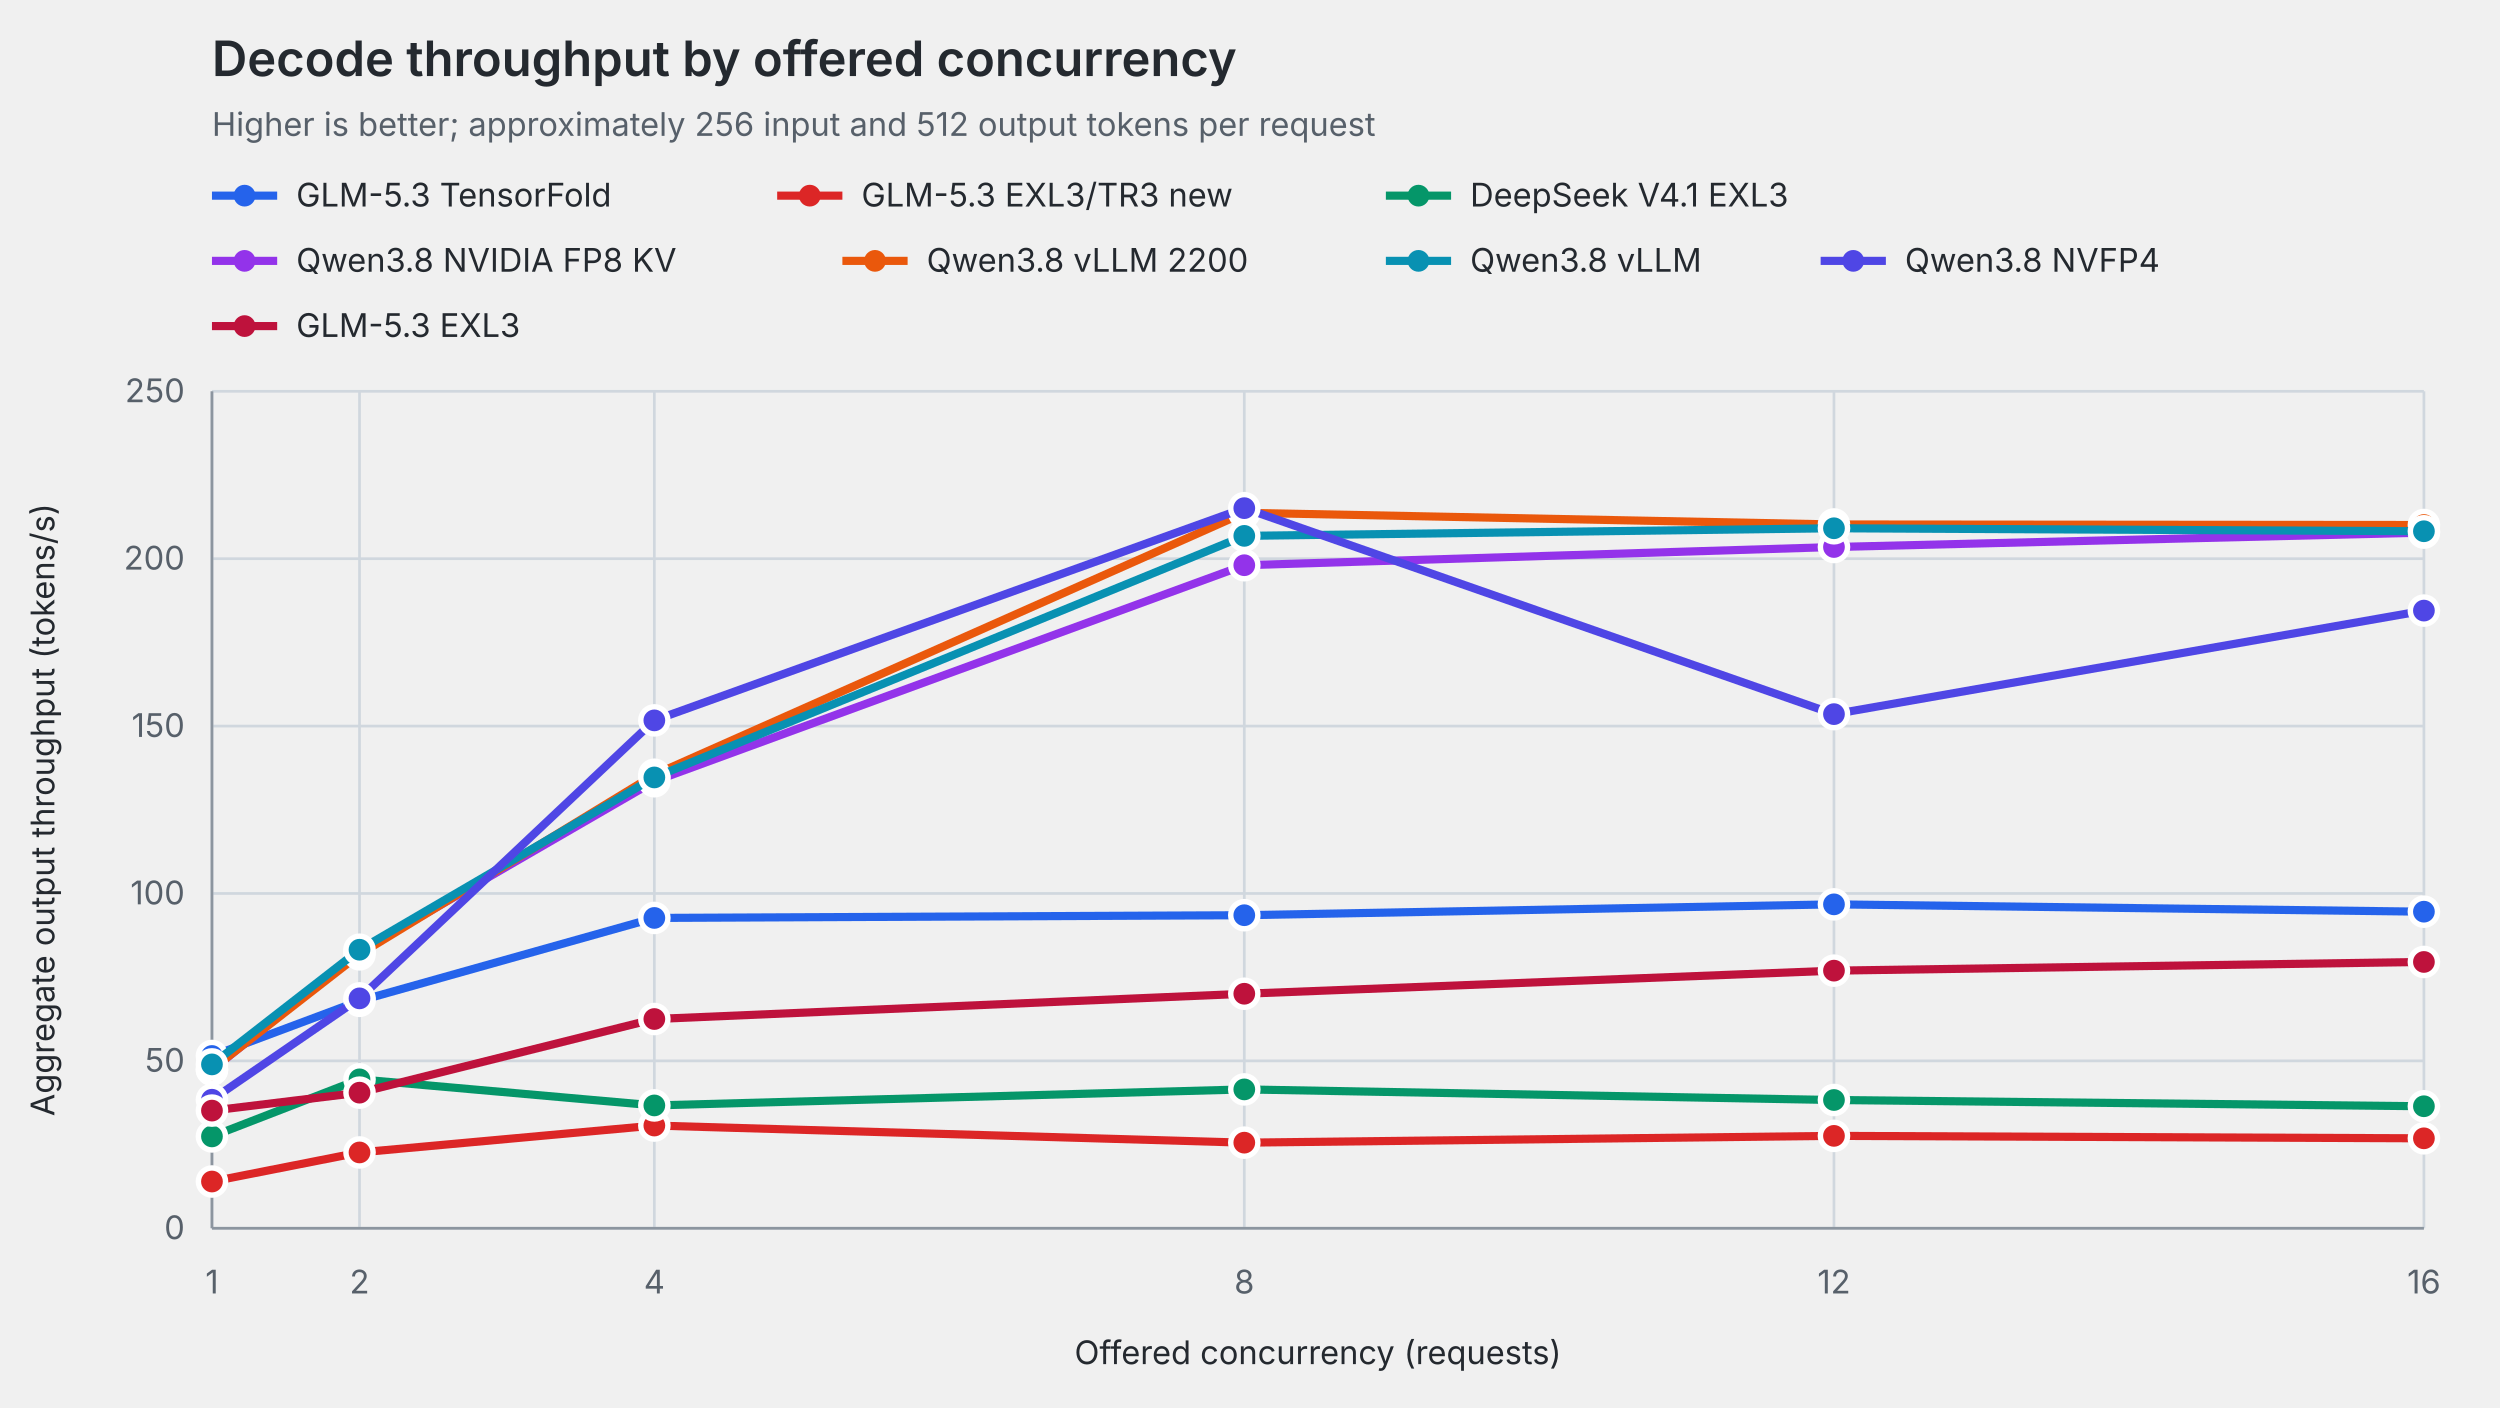
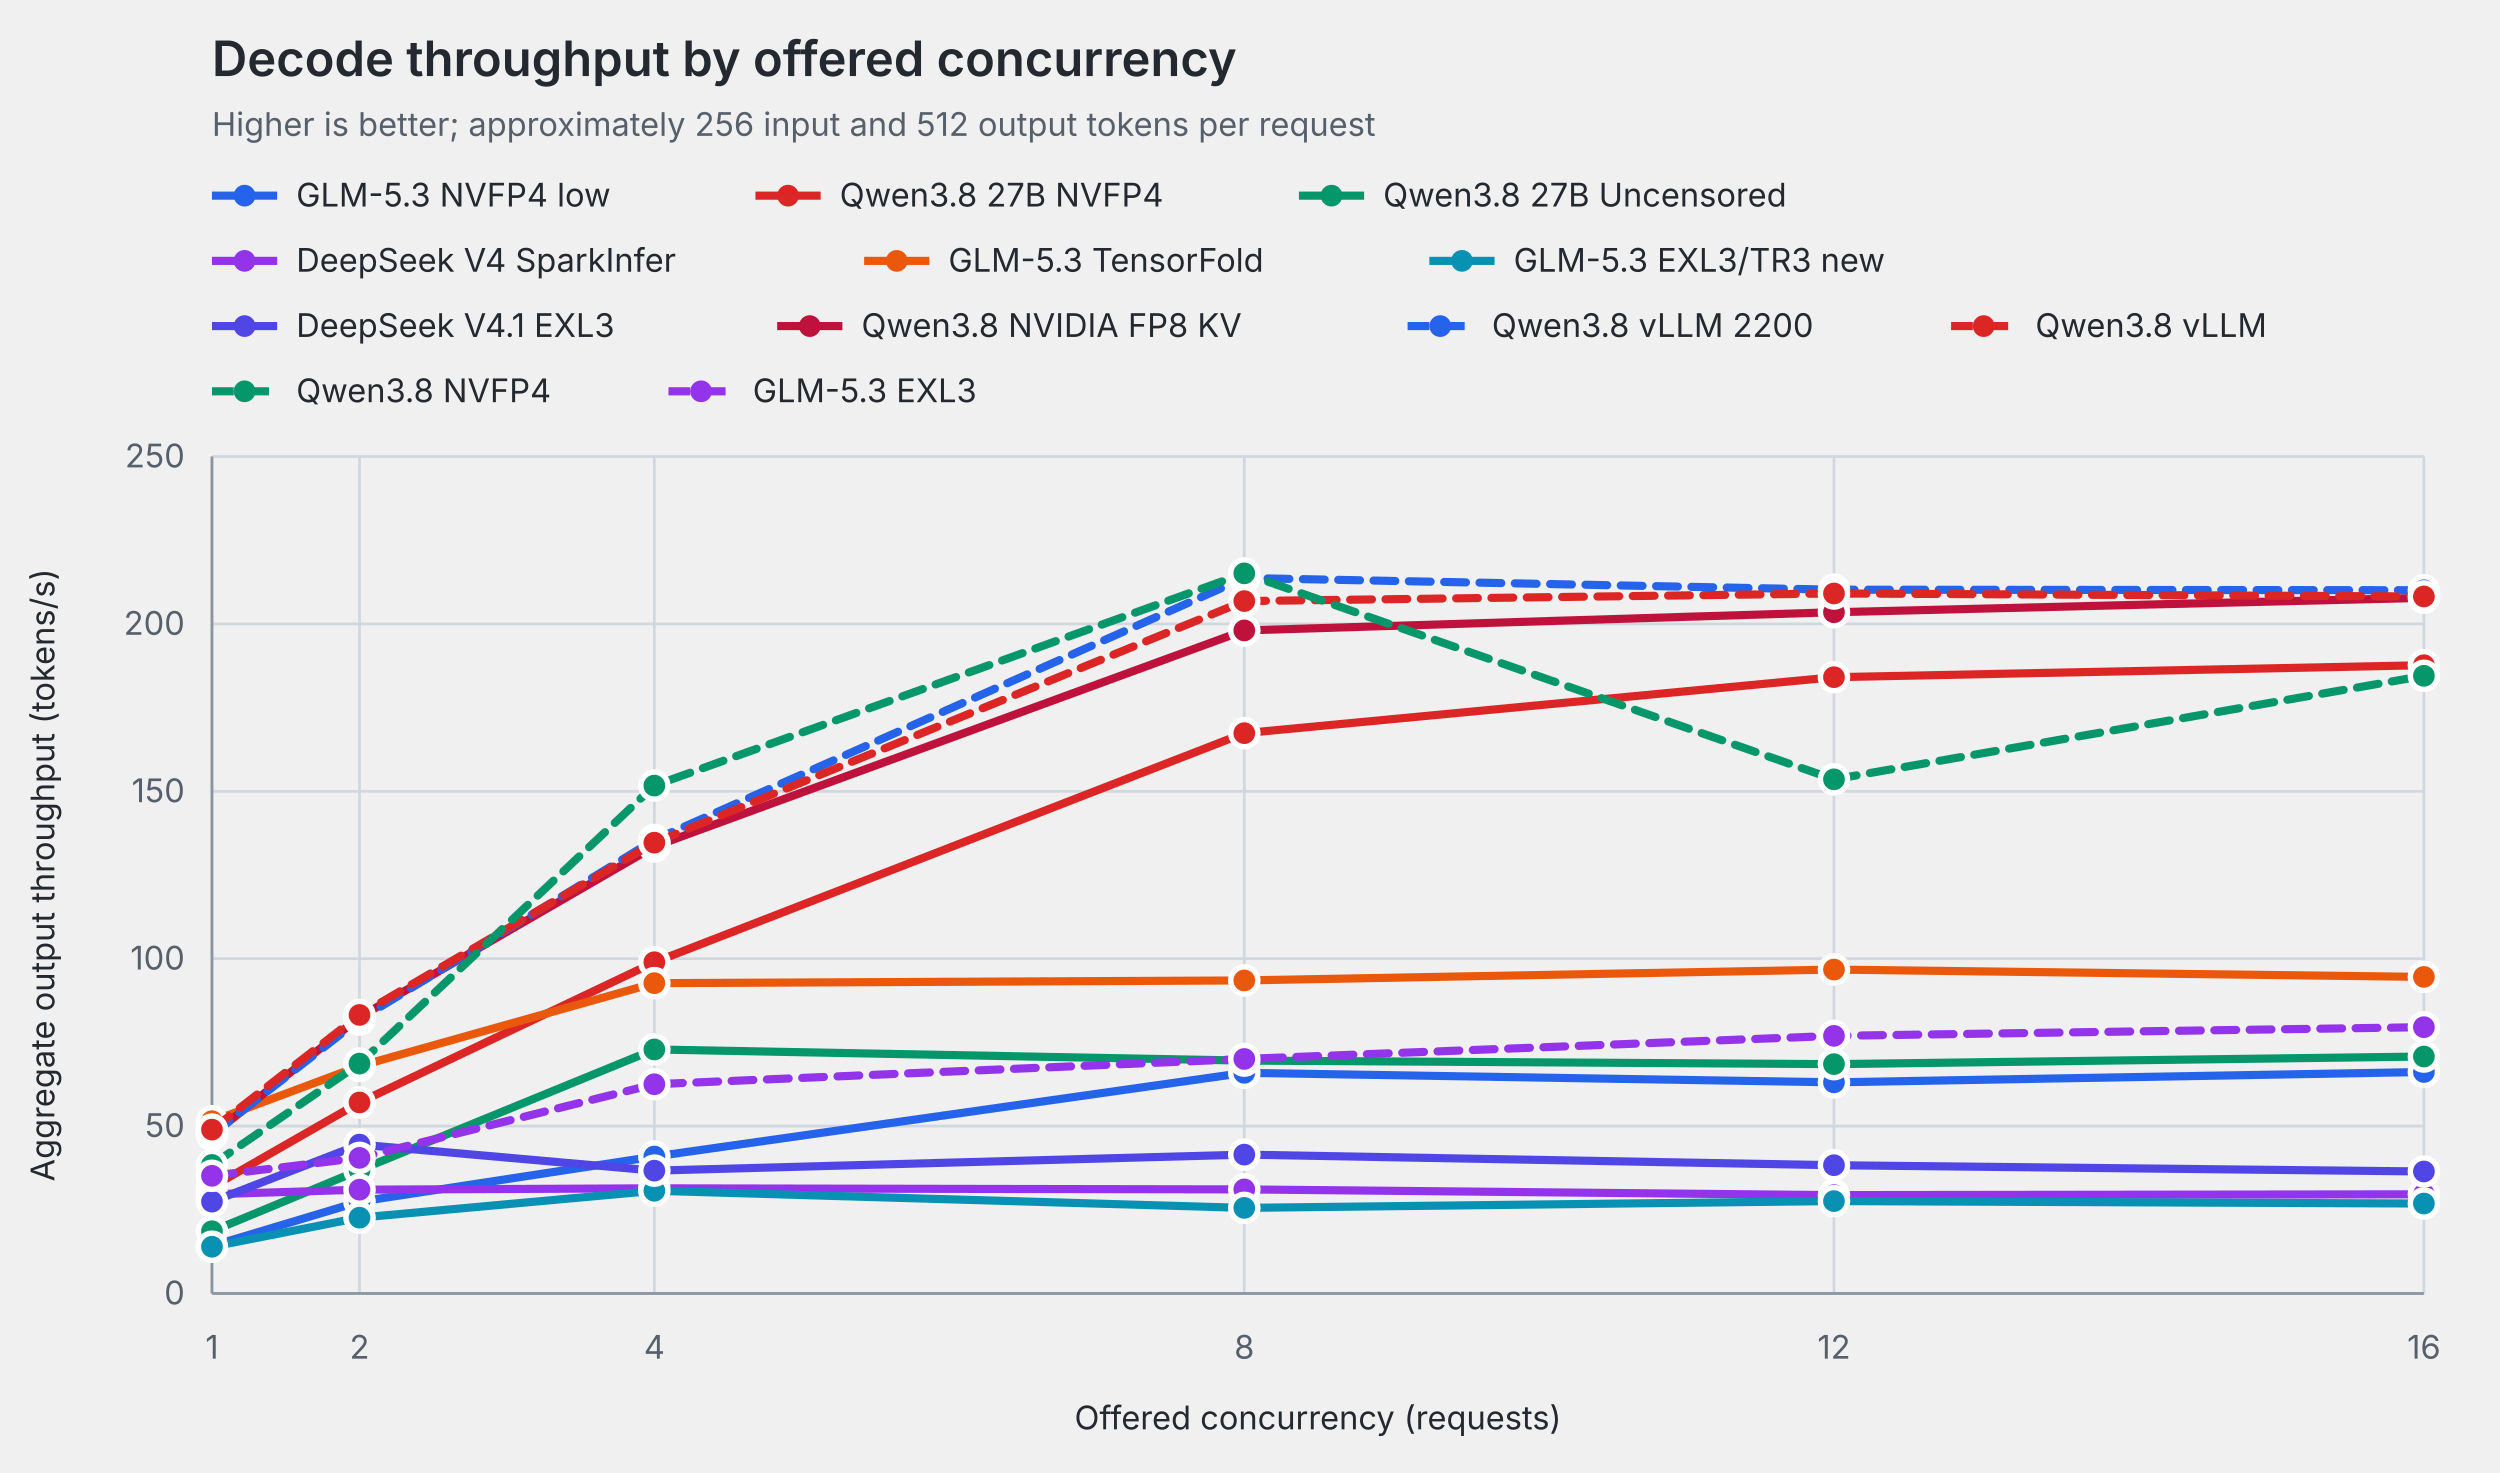
- <svg xmlns="http://www.w3.org/2000/svg" width="920" height="518" viewBox="0 0 920 518" role="img" aria-labelledby="title desc">
+ <svg xmlns="http://www.w3.org/2000/svg" width="920" height="542" viewBox="0 0 920 542" role="img" aria-labelledby="title desc">
  <style>
    :root { color-scheme: light dark; }
    text { font-family: ui-sans-serif, system-ui, -apple-system, BlinkMacSystemFont, "Segoe UI", sans-serif; fill: #24292f; font-size: 12px; }
    .title { font-size: 18px; font-weight: 600; }
    .subtitle, .tick { fill: #57606a; }
    .grid { stroke: #d0d7de; stroke-width: 1; }
    .axis { stroke: #8c959f; stroke-width: 1; }
    .series { fill: none; stroke-width: 3; stroke-linejoin: round; stroke-linecap: round; }
    .marker { stroke: #ffffff; stroke-width: 2; }
    @media (prefers-color-scheme: dark) {
      text { fill: #f0f6fc; }
      .subtitle, .tick { fill: #8c959f; }
      .grid { stroke: #30363d; }
      .axis { stroke: #6e7681; }
      .marker { stroke: #0d1117; }
    }
  </style>
  <text class="title" x="78" y="28">Decode throughput by offered concurrency</text>
  <text class="subtitle" x="78" y="50">Higher is better; approximately 256 input and 512 output tokens per request</text>
  <line x1="78" y1="72" x2="102" y2="72" stroke="#2563eb" stroke-width="3" stroke-dasharray="" />
  <circle cx="90" cy="72" r="4" fill="#2563eb" />
-   <text x="109" y="76">GLM-5.3 TensorFold</text>
-   <line x1="286" y1="72" x2="310" y2="72" stroke="#dc2626" stroke-width="3" stroke-dasharray="" />
-   <circle cx="298" cy="72" r="4" fill="#dc2626" />
-   <text x="317" y="76">GLM-5.3 EXL3/TR3 new</text>
-   <line x1="510" y1="72" x2="534" y2="72" stroke="#059669" stroke-width="3" stroke-dasharray="" />
-   <circle cx="522" cy="72" r="4" fill="#059669" />
-   <text x="541" y="76">DeepSeek V4.1 EXL3</text>
+   <text x="109" y="76">GLM-5.3 NVFP4 low</text>
+   <line x1="278" y1="72" x2="302" y2="72" stroke="#dc2626" stroke-width="3" stroke-dasharray="" />
+   <circle cx="290" cy="72" r="4" fill="#dc2626" />
+   <text x="309" y="76">Qwen3.8 27B NVFP4</text>
+   <line x1="478" y1="72" x2="502" y2="72" stroke="#059669" stroke-width="3" stroke-dasharray="" />
+   <circle cx="490" cy="72" r="4" fill="#059669" />
+   <text x="509" y="76">Qwen3.8 27B Uncensored</text>
  <line x1="78" y1="96" x2="102" y2="96" stroke="#9333ea" stroke-width="3" stroke-dasharray="" />
  <circle cx="90" cy="96" r="4" fill="#9333ea" />
-   <text x="109" y="100">Qwen3.8 NVIDIA FP8 KV</text>
-   <line x1="310" y1="96" x2="334" y2="96" stroke="#ea580c" stroke-width="3" stroke-dasharray="" />
-   <circle cx="322" cy="96" r="4" fill="#ea580c" />
-   <text x="341" y="100">Qwen3.8 vLLM 2200</text>
-   <line x1="510" y1="96" x2="534" y2="96" stroke="#0891b2" stroke-width="3" stroke-dasharray="" />
-   <circle cx="522" cy="96" r="4" fill="#0891b2" />
-   <text x="541" y="100">Qwen3.8 vLLM</text>
-   <line x1="670" y1="96" x2="694" y2="96" stroke="#4f46e5" stroke-width="3" stroke-dasharray="" />
-   <circle cx="682" cy="96" r="4" fill="#4f46e5" />
-   <text x="701" y="100">Qwen3.8 NVFP4</text>
-   <line x1="78" y1="120" x2="102" y2="120" stroke="#be123c" stroke-width="3" stroke-dasharray="" />
-   <circle cx="90" cy="120" r="4" fill="#be123c" />
-   <text x="109" y="124">GLM-5.3 EXL3</text>
-   <line class="grid" x1="78" y1="452.0" x2="892" y2="452.0" />
-   <text class="tick" x="68" y="456.0" text-anchor="end">0</text>
-   <line class="grid" x1="78" y1="390.4" x2="892" y2="390.4" />
-   <text class="tick" x="68" y="394.4" text-anchor="end">50</text>
-   <line class="grid" x1="78" y1="328.8" x2="892" y2="328.8" />
-   <text class="tick" x="68" y="332.8" text-anchor="end">100</text>
-   <line class="grid" x1="78" y1="267.2" x2="892" y2="267.2" />
-   <text class="tick" x="68" y="271.2" text-anchor="end">150</text>
-   <line class="grid" x1="78" y1="205.6" x2="892" y2="205.6" />
-   <text class="tick" x="68" y="209.6" text-anchor="end">200</text>
-   <line class="grid" x1="78" y1="144.0" x2="892" y2="144.0" />
-   <text class="tick" x="68" y="148.0" text-anchor="end">250</text>
-   <line class="grid" x1="78.0" y1="144" x2="78.0" y2="452" />
-   <text class="tick" x="78.0" y="476" text-anchor="middle">1</text>
-   <line class="grid" x1="132.3" y1="144" x2="132.3" y2="452" />
-   <text class="tick" x="132.3" y="476" text-anchor="middle">2</text>
-   <line class="grid" x1="240.8" y1="144" x2="240.8" y2="452" />
-   <text class="tick" x="240.8" y="476" text-anchor="middle">4</text>
-   <line class="grid" x1="457.9" y1="144" x2="457.9" y2="452" />
-   <text class="tick" x="457.9" y="476" text-anchor="middle">8</text>
-   <line class="grid" x1="674.9" y1="144" x2="674.9" y2="452" />
-   <text class="tick" x="674.9" y="476" text-anchor="middle">12</text>
-   <line class="grid" x1="892.0" y1="144" x2="892.0" y2="452" />
-   <text class="tick" x="892.0" y="476" text-anchor="middle">16</text>
-   <line class="axis" x1="78" y1="452" x2="892" y2="452" />
-   <line class="axis" x1="78" y1="144" x2="78" y2="452" />
-   <text x="485.0" y="502" text-anchor="middle">Offered concurrency (requests)</text>
-   <text transform="translate(20 298.0) rotate(-90)" text-anchor="middle">Aggregate output throughput (tokens/s)</text>
-   <path class="series" d="M 78.0 388.6 L 132.3 368.3 L 240.8 337.8 L 457.9 336.8 L 674.9 332.8 L 892.0 335.5" stroke="#2563eb" stroke-dasharray="" />
-   <circle class="marker" cx="78.0" cy="388.6" r="5" fill="#2563eb" />
-   <circle class="marker" cx="132.3" cy="368.3" r="5" fill="#2563eb" />
-   <circle class="marker" cx="240.8" cy="337.8" r="5" fill="#2563eb" />
-   <circle class="marker" cx="457.9" cy="336.8" r="5" fill="#2563eb" />
-   <circle class="marker" cx="674.9" cy="332.8" r="5" fill="#2563eb" />
-   <circle class="marker" cx="892.0" cy="335.5" r="5" fill="#2563eb" />
-   <path class="series" d="M 78.0 434.8 L 132.3 424.1 L 240.8 414.2 L 457.9 420.5 L 674.9 418.0 L 892.0 418.9" stroke="#dc2626" stroke-dasharray="" />
-   <circle class="marker" cx="78.0" cy="434.8" r="5" fill="#dc2626" />
-   <circle class="marker" cx="132.3" cy="424.1" r="5" fill="#dc2626" />
-   <circle class="marker" cx="240.8" cy="414.2" r="5" fill="#dc2626" />
-   <circle class="marker" cx="457.9" cy="420.5" r="5" fill="#dc2626" />
-   <circle class="marker" cx="674.9" cy="418.0" r="5" fill="#dc2626" />
-   <circle class="marker" cx="892.0" cy="418.9" r="5" fill="#dc2626" />
-   <path class="series" d="M 78.0 418.2 L 132.3 397.2 L 240.8 406.8 L 457.9 400.9 L 674.9 404.8 L 892.0 407.1" stroke="#059669" stroke-dasharray="" />
-   <circle class="marker" cx="78.0" cy="418.2" r="5" fill="#059669" />
-   <circle class="marker" cx="132.3" cy="397.2" r="5" fill="#059669" />
-   <circle class="marker" cx="240.8" cy="406.8" r="5" fill="#059669" />
-   <circle class="marker" cx="457.9" cy="400.9" r="5" fill="#059669" />
-   <circle class="marker" cx="674.9" cy="404.8" r="5" fill="#059669" />
-   <circle class="marker" cx="892.0" cy="407.1" r="5" fill="#059669" />
-   <path class="series" d="M 78.0 393.7 L 132.3 350.3 L 240.8 287.5 L 457.9 208.0 L 674.9 201.3 L 892.0 196.0" stroke="#9333ea" stroke-dasharray="" />
-   <circle class="marker" cx="78.0" cy="393.7" r="5" fill="#9333ea" />
-   <circle class="marker" cx="132.3" cy="350.3" r="5" fill="#9333ea" />
-   <circle class="marker" cx="240.8" cy="287.5" r="5" fill="#9333ea" />
-   <circle class="marker" cx="457.9" cy="208.0" r="5" fill="#9333ea" />
-   <circle class="marker" cx="674.9" cy="201.3" r="5" fill="#9333ea" />
-   <circle class="marker" cx="892.0" cy="196.0" r="5" fill="#9333ea" />
-   <path class="series" d="M 78.0 393.5 L 132.3 351.2 L 240.8 285.1 L 457.9 188.7 L 674.9 193.0 L 892.0 193.2" stroke="#ea580c" stroke-dasharray="" />
-   <circle class="marker" cx="78.0" cy="393.5" r="5" fill="#ea580c" />
-   <circle class="marker" cx="132.3" cy="351.2" r="5" fill="#ea580c" />
-   <circle class="marker" cx="240.8" cy="285.1" r="5" fill="#ea580c" />
-   <circle class="marker" cx="457.9" cy="188.7" r="5" fill="#ea580c" />
-   <circle class="marker" cx="674.9" cy="193.0" r="5" fill="#ea580c" />
-   <circle class="marker" cx="892.0" cy="193.2" r="5" fill="#ea580c" />
-   <path class="series" d="M 78.0 391.7 L 132.3 349.5 L 240.8 286.1 L 457.9 197.2 L 674.9 194.4 L 892.0 195.5" stroke="#0891b2" stroke-dasharray="" />
-   <circle class="marker" cx="78.0" cy="391.7" r="5" fill="#0891b2" />
-   <circle class="marker" cx="132.3" cy="349.5" r="5" fill="#0891b2" />
-   <circle class="marker" cx="240.8" cy="286.1" r="5" fill="#0891b2" />
-   <circle class="marker" cx="457.9" cy="197.2" r="5" fill="#0891b2" />
-   <circle class="marker" cx="674.9" cy="194.4" r="5" fill="#0891b2" />
-   <circle class="marker" cx="892.0" cy="195.5" r="5" fill="#0891b2" />
-   <path class="series" d="M 78.0 404.7 L 132.3 367.4 L 240.8 265.1 L 457.9 187.0 L 674.9 262.8 L 892.0 224.7" stroke="#4f46e5" stroke-dasharray="" />
-   <circle class="marker" cx="78.0" cy="404.7" r="5" fill="#4f46e5" />
-   <circle class="marker" cx="132.3" cy="367.4" r="5" fill="#4f46e5" />
-   <circle class="marker" cx="240.8" cy="265.1" r="5" fill="#4f46e5" />
-   <circle class="marker" cx="457.9" cy="187.0" r="5" fill="#4f46e5" />
-   <circle class="marker" cx="674.9" cy="262.8" r="5" fill="#4f46e5" />
-   <circle class="marker" cx="892.0" cy="224.7" r="5" fill="#4f46e5" />
-   <path class="series" d="M 78.0 408.7 L 132.3 402.1 L 240.8 375.0 L 457.9 365.7 L 674.9 357.2 L 892.0 354.0" stroke="#be123c" stroke-dasharray="" />
-   <circle class="marker" cx="78.0" cy="408.7" r="5" fill="#be123c" />
-   <circle class="marker" cx="132.3" cy="402.1" r="5" fill="#be123c" />
-   <circle class="marker" cx="240.8" cy="375.0" r="5" fill="#be123c" />
-   <circle class="marker" cx="457.9" cy="365.7" r="5" fill="#be123c" />
-   <circle class="marker" cx="674.9" cy="357.2" r="5" fill="#be123c" />
-   <circle class="marker" cx="892.0" cy="354.0" r="5" fill="#be123c" />
+   <text x="109" y="100">DeepSeek V4 SparkInfer</text>
+   <line x1="318" y1="96" x2="342" y2="96" stroke="#ea580c" stroke-width="3" stroke-dasharray="" />
+   <circle cx="330" cy="96" r="4" fill="#ea580c" />
+   <text x="349" y="100">GLM-5.3 TensorFold</text>
+   <line x1="526" y1="96" x2="550" y2="96" stroke="#0891b2" stroke-width="3" stroke-dasharray="" />
+   <circle cx="538" cy="96" r="4" fill="#0891b2" />
+   <text x="557" y="100">GLM-5.3 EXL3/TR3 new</text>
+   <line x1="78" y1="120" x2="102" y2="120" stroke="#4f46e5" stroke-width="3" stroke-dasharray="" />
+   <circle cx="90" cy="120" r="4" fill="#4f46e5" />
+   <text x="109" y="124">DeepSeek V4.1 EXL3</text>
+   <line x1="286" y1="120" x2="310" y2="120" stroke="#be123c" stroke-width="3" stroke-dasharray="" />
+   <circle cx="298" cy="120" r="4" fill="#be123c" />
+   <text x="317" y="124">Qwen3.8 NVIDIA FP8 KV</text>
+   <line x1="518" y1="120" x2="542" y2="120" stroke="#2563eb" stroke-width="3" stroke-dasharray="8 5" />
+   <circle cx="530" cy="120" r="4" fill="#2563eb" />
+   <text x="549" y="124">Qwen3.8 vLLM 2200</text>
+   <line x1="718" y1="120" x2="742" y2="120" stroke="#dc2626" stroke-width="3" stroke-dasharray="8 5" />
+   <circle cx="730" cy="120" r="4" fill="#dc2626" />
+   <text x="749" y="124">Qwen3.8 vLLM</text>
+   <line x1="78" y1="144" x2="102" y2="144" stroke="#059669" stroke-width="3" stroke-dasharray="8 5" />
+   <circle cx="90" cy="144" r="4" fill="#059669" />
+   <text x="109" y="148">Qwen3.8 NVFP4</text>
+   <line x1="246" y1="144" x2="270" y2="144" stroke="#9333ea" stroke-width="3" stroke-dasharray="8 5" />
+   <circle cx="258" cy="144" r="4" fill="#9333ea" />
+   <text x="277" y="148">GLM-5.3 EXL3</text>
+   <line class="grid" x1="78" y1="476.0" x2="892" y2="476.0" />
+   <text class="tick" x="68" y="480.0" text-anchor="end">0</text>
+   <line class="grid" x1="78" y1="414.4" x2="892" y2="414.4" />
+   <text class="tick" x="68" y="418.4" text-anchor="end">50</text>
+   <line class="grid" x1="78" y1="352.8" x2="892" y2="352.8" />
+   <text class="tick" x="68" y="356.8" text-anchor="end">100</text>
+   <line class="grid" x1="78" y1="291.2" x2="892" y2="291.2" />
+   <text class="tick" x="68" y="295.2" text-anchor="end">150</text>
+   <line class="grid" x1="78" y1="229.6" x2="892" y2="229.6" />
+   <text class="tick" x="68" y="233.6" text-anchor="end">200</text>
+   <line class="grid" x1="78" y1="168.0" x2="892" y2="168.0" />
+   <text class="tick" x="68" y="172.0" text-anchor="end">250</text>
+   <line class="grid" x1="78.0" y1="168" x2="78.0" y2="476" />
+   <text class="tick" x="78.0" y="500" text-anchor="middle">1</text>
+   <line class="grid" x1="132.3" y1="168" x2="132.3" y2="476" />
+   <text class="tick" x="132.3" y="500" text-anchor="middle">2</text>
+   <line class="grid" x1="240.8" y1="168" x2="240.8" y2="476" />
+   <text class="tick" x="240.8" y="500" text-anchor="middle">4</text>
+   <line class="grid" x1="457.9" y1="168" x2="457.9" y2="476" />
+   <text class="tick" x="457.9" y="500" text-anchor="middle">8</text>
+   <line class="grid" x1="674.9" y1="168" x2="674.9" y2="476" />
+   <text class="tick" x="674.9" y="500" text-anchor="middle">12</text>
+   <line class="grid" x1="892.0" y1="168" x2="892.0" y2="476" />
+   <text class="tick" x="892.0" y="500" text-anchor="middle">16</text>
+   <line class="axis" x1="78" y1="476" x2="892" y2="476" />
+   <line class="axis" x1="78" y1="168" x2="78" y2="476" />
+   <text x="485.0" y="526" text-anchor="middle">Offered concurrency (requests)</text>
+   <text transform="translate(20 322.0) rotate(-90)" text-anchor="middle">Aggregate output throughput (tokens/s)</text>
+   <path class="series" d="M 78.0 458.5 L 132.3 442.2 L 240.8 425.6 L 457.9 394.8 L 674.9 398.3 L 892.0 394.5" stroke="#2563eb" stroke-dasharray="" />
+   <circle class="marker" cx="78.0" cy="458.5" r="5" fill="#2563eb" />
+   <circle class="marker" cx="132.3" cy="442.2" r="5" fill="#2563eb" />
+   <circle class="marker" cx="240.8" cy="425.6" r="5" fill="#2563eb" />
+   <circle class="marker" cx="457.9" cy="394.8" r="5" fill="#2563eb" />
+   <circle class="marker" cx="674.9" cy="398.3" r="5" fill="#2563eb" />
+   <circle class="marker" cx="892.0" cy="394.5" r="5" fill="#2563eb" />
+   <path class="series" d="M 78.0 436.8 L 132.3 405.7 L 240.8 354.1 L 457.9 269.8 L 674.9 249.2 L 892.0 244.8" stroke="#dc2626" stroke-dasharray="" />
+   <circle class="marker" cx="78.0" cy="436.8" r="5" fill="#dc2626" />
+   <circle class="marker" cx="132.3" cy="405.7" r="5" fill="#dc2626" />
+   <circle class="marker" cx="240.8" cy="354.1" r="5" fill="#dc2626" />
+   <circle class="marker" cx="457.9" cy="269.8" r="5" fill="#dc2626" />
+   <circle class="marker" cx="674.9" cy="249.2" r="5" fill="#dc2626" />
+   <circle class="marker" cx="892.0" cy="244.8" r="5" fill="#dc2626" />
+   <path class="series" d="M 78.0 453.1 L 132.3 430.6 L 240.8 386.2 L 457.9 390.3 L 674.9 391.6 L 892.0 388.8" stroke="#059669" stroke-dasharray="" />
+   <circle class="marker" cx="78.0" cy="453.1" r="5" fill="#059669" />
+   <circle class="marker" cx="132.3" cy="430.6" r="5" fill="#059669" />
+   <circle class="marker" cx="240.8" cy="386.2" r="5" fill="#059669" />
+   <circle class="marker" cx="457.9" cy="390.3" r="5" fill="#059669" />
+   <circle class="marker" cx="674.9" cy="391.6" r="5" fill="#059669" />
+   <circle class="marker" cx="892.0" cy="388.8" r="5" fill="#059669" />
+   <path class="series" d="M 78.0 439.5 L 132.3 437.8 L 240.8 437.3 L 457.9 437.7 L 674.9 439.8 L 892.0 439.5" stroke="#9333ea" stroke-dasharray="" />
+   <circle class="marker" cx="78.0" cy="439.5" r="5" fill="#9333ea" />
+   <circle class="marker" cx="132.3" cy="437.8" r="5" fill="#9333ea" />
+   <circle class="marker" cx="240.8" cy="437.3" r="5" fill="#9333ea" />
+   <circle class="marker" cx="457.9" cy="437.7" r="5" fill="#9333ea" />
+   <circle class="marker" cx="674.9" cy="439.8" r="5" fill="#9333ea" />
+   <circle class="marker" cx="892.0" cy="439.5" r="5" fill="#9333ea" />
+   <path class="series" d="M 78.0 412.6 L 132.3 392.3 L 240.8 361.8 L 457.9 360.8 L 674.9 356.8 L 892.0 359.5" stroke="#ea580c" stroke-dasharray="" />
+   <circle class="marker" cx="78.0" cy="412.6" r="5" fill="#ea580c" />
+   <circle class="marker" cx="132.3" cy="392.3" r="5" fill="#ea580c" />
+   <circle class="marker" cx="240.8" cy="361.8" r="5" fill="#ea580c" />
+   <circle class="marker" cx="457.9" cy="360.8" r="5" fill="#ea580c" />
+   <circle class="marker" cx="674.9" cy="356.8" r="5" fill="#ea580c" />
+   <circle class="marker" cx="892.0" cy="359.5" r="5" fill="#ea580c" />
+   <path class="series" d="M 78.0 458.8 L 132.3 448.1 L 240.8 438.2 L 457.9 444.5 L 674.9 442.0 L 892.0 442.9" stroke="#0891b2" stroke-dasharray="" />
+   <circle class="marker" cx="78.0" cy="458.8" r="5" fill="#0891b2" />
+   <circle class="marker" cx="132.3" cy="448.1" r="5" fill="#0891b2" />
+   <circle class="marker" cx="240.8" cy="438.2" r="5" fill="#0891b2" />
+   <circle class="marker" cx="457.9" cy="444.5" r="5" fill="#0891b2" />
+   <circle class="marker" cx="674.9" cy="442.0" r="5" fill="#0891b2" />
+   <circle class="marker" cx="892.0" cy="442.9" r="5" fill="#0891b2" />
+   <path class="series" d="M 78.0 442.2 L 132.3 421.2 L 240.8 430.8 L 457.9 424.9 L 674.9 428.8 L 892.0 431.1" stroke="#4f46e5" stroke-dasharray="" />
+   <circle class="marker" cx="78.0" cy="442.2" r="5" fill="#4f46e5" />
+   <circle class="marker" cx="132.3" cy="421.2" r="5" fill="#4f46e5" />
+   <circle class="marker" cx="240.8" cy="430.8" r="5" fill="#4f46e5" />
+   <circle class="marker" cx="457.9" cy="424.9" r="5" fill="#4f46e5" />
+   <circle class="marker" cx="674.9" cy="428.8" r="5" fill="#4f46e5" />
+   <circle class="marker" cx="892.0" cy="431.1" r="5" fill="#4f46e5" />
+   <path class="series" d="M 78.0 417.7 L 132.3 374.3 L 240.8 311.5 L 457.9 232.0 L 674.9 225.3 L 892.0 220.0" stroke="#be123c" stroke-dasharray="" />
+   <circle class="marker" cx="78.0" cy="417.7" r="5" fill="#be123c" />
+   <circle class="marker" cx="132.3" cy="374.3" r="5" fill="#be123c" />
+   <circle class="marker" cx="240.8" cy="311.5" r="5" fill="#be123c" />
+   <circle class="marker" cx="457.9" cy="232.0" r="5" fill="#be123c" />
+   <circle class="marker" cx="674.9" cy="225.3" r="5" fill="#be123c" />
+   <circle class="marker" cx="892.0" cy="220.0" r="5" fill="#be123c" />
+   <path class="series" d="M 78.0 417.5 L 132.3 375.2 L 240.8 309.1 L 457.9 212.7 L 674.9 217.0 L 892.0 217.2" stroke="#2563eb" stroke-dasharray="8 5" />
+   <circle class="marker" cx="78.0" cy="417.5" r="5" fill="#2563eb" />
+   <circle class="marker" cx="132.3" cy="375.2" r="5" fill="#2563eb" />
+   <circle class="marker" cx="240.8" cy="309.1" r="5" fill="#2563eb" />
+   <circle class="marker" cx="457.9" cy="212.7" r="5" fill="#2563eb" />
+   <circle class="marker" cx="674.9" cy="217.0" r="5" fill="#2563eb" />
+   <circle class="marker" cx="892.0" cy="217.2" r="5" fill="#2563eb" />
+   <path class="series" d="M 78.0 415.7 L 132.3 373.5 L 240.8 310.1 L 457.9 221.2 L 674.9 218.4 L 892.0 219.5" stroke="#dc2626" stroke-dasharray="8 5" />
+   <circle class="marker" cx="78.0" cy="415.7" r="5" fill="#dc2626" />
+   <circle class="marker" cx="132.3" cy="373.5" r="5" fill="#dc2626" />
+   <circle class="marker" cx="240.8" cy="310.1" r="5" fill="#dc2626" />
+   <circle class="marker" cx="457.9" cy="221.2" r="5" fill="#dc2626" />
+   <circle class="marker" cx="674.9" cy="218.4" r="5" fill="#dc2626" />
+   <circle class="marker" cx="892.0" cy="219.5" r="5" fill="#dc2626" />
+   <path class="series" d="M 78.0 428.7 L 132.3 391.4 L 240.8 289.1 L 457.9 211.0 L 674.9 286.8 L 892.0 248.7" stroke="#059669" stroke-dasharray="8 5" />
+   <circle class="marker" cx="78.0" cy="428.7" r="5" fill="#059669" />
+   <circle class="marker" cx="132.3" cy="391.4" r="5" fill="#059669" />
+   <circle class="marker" cx="240.8" cy="289.1" r="5" fill="#059669" />
+   <circle class="marker" cx="457.9" cy="211.0" r="5" fill="#059669" />
+   <circle class="marker" cx="674.9" cy="286.8" r="5" fill="#059669" />
+   <circle class="marker" cx="892.0" cy="248.7" r="5" fill="#059669" />
+   <path class="series" d="M 78.0 432.7 L 132.3 426.1 L 240.8 399.0 L 457.9 389.7 L 674.9 381.2 L 892.0 378.0" stroke="#9333ea" stroke-dasharray="8 5" />
+   <circle class="marker" cx="78.0" cy="432.7" r="5" fill="#9333ea" />
+   <circle class="marker" cx="132.3" cy="426.1" r="5" fill="#9333ea" />
+   <circle class="marker" cx="240.8" cy="399.0" r="5" fill="#9333ea" />
+   <circle class="marker" cx="457.9" cy="389.7" r="5" fill="#9333ea" />
+   <circle class="marker" cx="674.9" cy="381.2" r="5" fill="#9333ea" />
+   <circle class="marker" cx="892.0" cy="378.0" r="5" fill="#9333ea" />
</svg>
